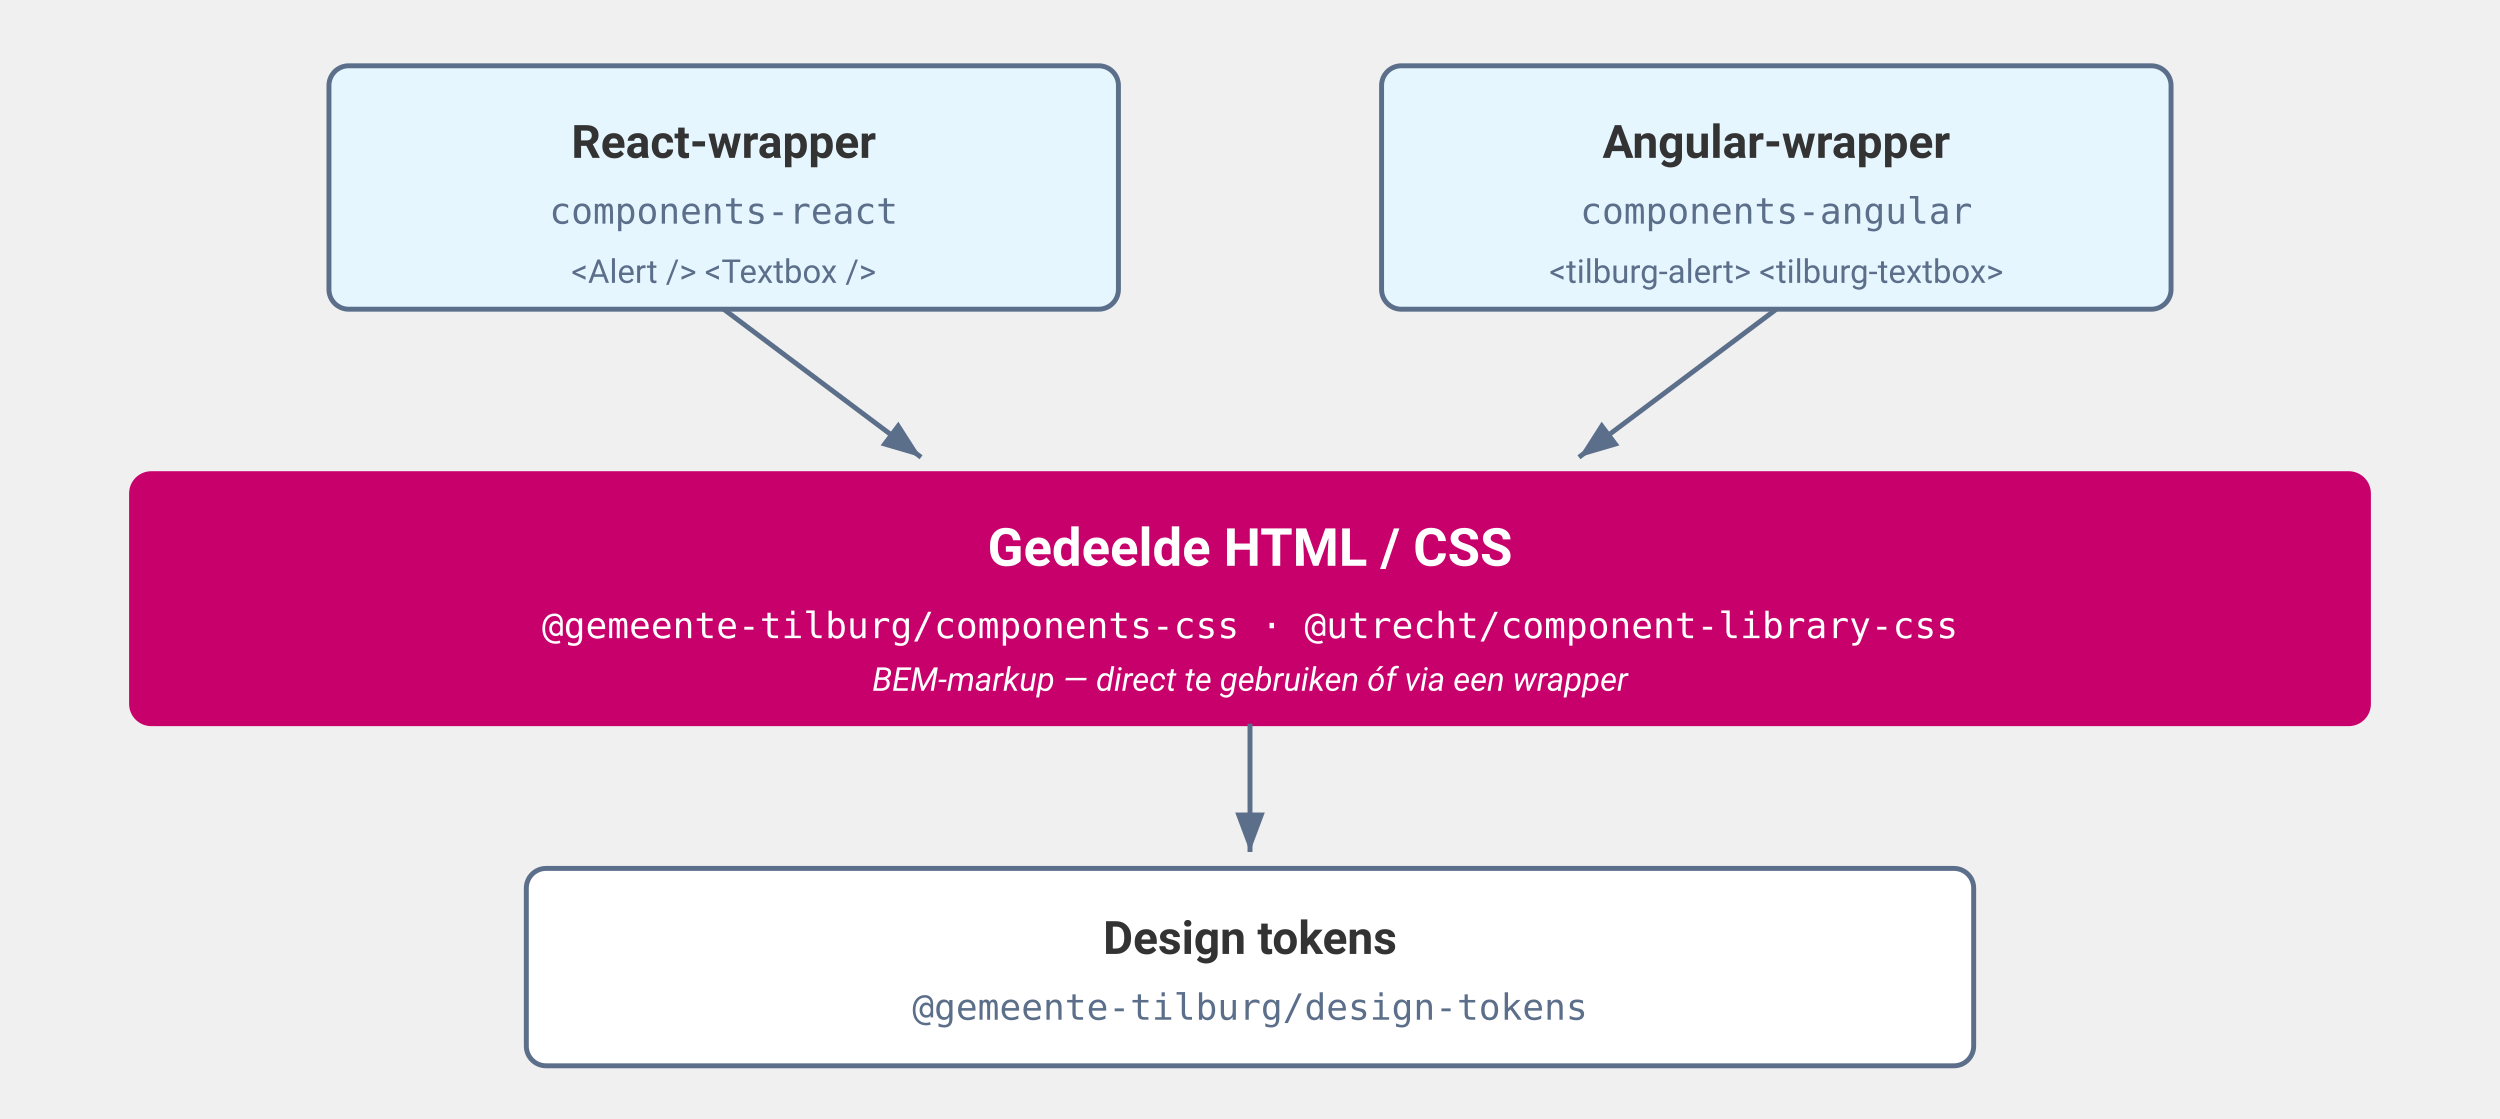
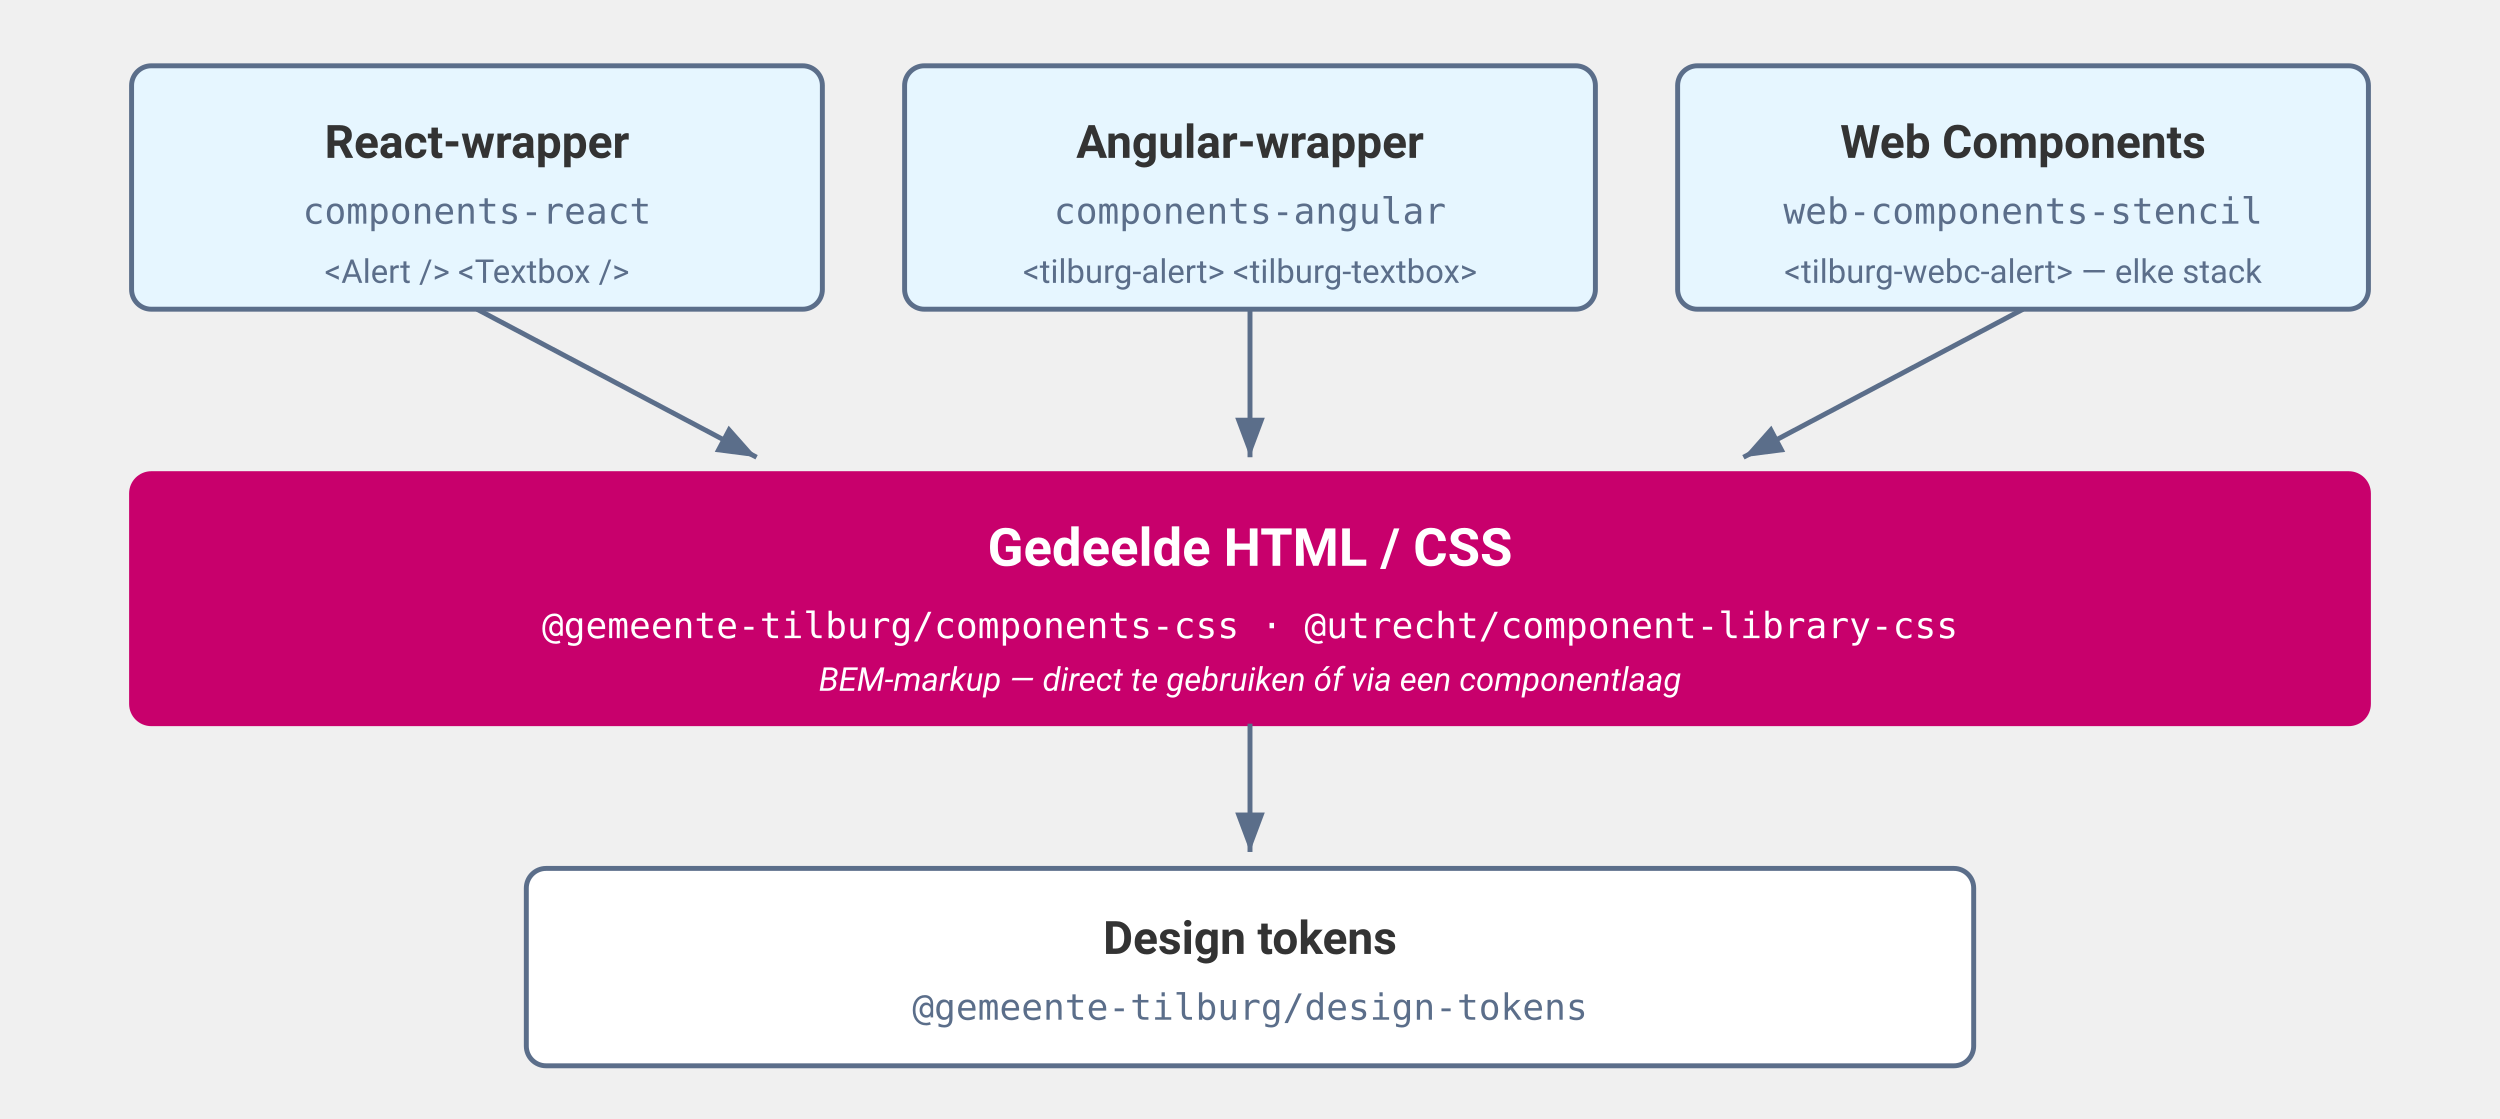
<svg xmlns="http://www.w3.org/2000/svg" viewBox="0 0 760 340" role="img" aria-labelledby="layers-title layers-desc" style="font-family: 'Roboto', sans-serif">
  <defs>
    <marker id="layers-arrow" markerWidth="10" markerHeight="10" refX="8" refY="3" orient="auto">
      <path d="M0,0 L0,6 L8,3 z" fill="#5B6E8A" />
    </marker>
  </defs>
-   <rect x="100" y="20" width="240" height="74" rx="6" fill="#E6F6FF" stroke="#5B6E8A" stroke-width="1.5" />
-   <text x="220" y="48" text-anchor="middle" font-size="14" font-weight="700" fill="#333">React-wrapper</text>
-   <text x="220" y="68" text-anchor="middle" font-size="11" fill="#5B6E8A" font-family="monospace">components-react</text>
-   <text x="220" y="86" text-anchor="middle" font-size="10" fill="#5B6E8A">&lt;Alert /&gt; &lt;Textbox /&gt;</text>
-   <rect x="420" y="20" width="240" height="74" rx="6" fill="#E6F6FF" stroke="#5B6E8A" stroke-width="1.5" />
-   <text x="540" y="48" text-anchor="middle" font-size="14" font-weight="700" fill="#333">Angular-wrapper</text>
-   <text x="540" y="68" text-anchor="middle" font-size="11" fill="#5B6E8A" font-family="monospace">components-angular</text>
-   <text x="540" y="86" text-anchor="middle" font-size="10" fill="#5B6E8A">&lt;tilburg-alert&gt; &lt;tilburg-textbox&gt;</text>
-   <line x1="220" y1="94" x2="280" y2="139" stroke="#5B6E8A" stroke-width="1.5" marker-end="url(#layers-arrow)" />
-   <line x1="540" y1="94" x2="480" y2="139" stroke="#5B6E8A" stroke-width="1.5" marker-end="url(#layers-arrow)" />
+   <rect x="40" y="20" width="210" height="74" rx="6" fill="#E6F6FF" stroke="#5B6E8A" stroke-width="1.5" />
+   <text x="145" y="48" text-anchor="middle" font-size="14" font-weight="700" fill="#333">React-wrapper</text>
+   <text x="145" y="68" text-anchor="middle" font-size="11" fill="#5B6E8A" font-family="monospace">components-react</text>
+   <text x="145" y="86" text-anchor="middle" font-size="10" fill="#5B6E8A">&lt;Alert /&gt; &lt;Textbox /&gt;</text>
+   <rect x="275" y="20" width="210" height="74" rx="6" fill="#E6F6FF" stroke="#5B6E8A" stroke-width="1.5" />
+   <text x="380" y="48" text-anchor="middle" font-size="14" font-weight="700" fill="#333">Angular-wrapper</text>
+   <text x="380" y="68" text-anchor="middle" font-size="11" fill="#5B6E8A" font-family="monospace">components-angular</text>
+   <text x="380" y="86" text-anchor="middle" font-size="10" fill="#5B6E8A">&lt;tilburg-alert&gt; &lt;tilburg-textbox&gt;</text>
+   <rect x="510" y="20" width="210" height="74" rx="6" fill="#E6F6FF" stroke="#5B6E8A" stroke-width="1.5" />
+   <text x="615" y="48" text-anchor="middle" font-size="14" font-weight="700" fill="#333">Web Components</text>
+   <text x="615" y="68" text-anchor="middle" font-size="11" fill="#5B6E8A" font-family="monospace">web-components-stencil</text>
+   <text x="615" y="86" text-anchor="middle" font-size="10" fill="#5B6E8A">&lt;tilburg-webc-alert&gt; — elke stack</text>
+   <line x1="145" y1="94" x2="230" y2="139" stroke="#5B6E8A" stroke-width="1.5" marker-end="url(#layers-arrow)" />
+   <line x1="380" y1="94" x2="380" y2="139" stroke="#5B6E8A" stroke-width="1.5" marker-end="url(#layers-arrow)" />
+   <line x1="615" y1="94" x2="530" y2="139" stroke="#5B6E8A" stroke-width="1.5" marker-end="url(#layers-arrow)" />
  <rect x="40" y="144" width="680" height="76" rx="6" fill="#C8006C" stroke="#C8006C" stroke-width="1.5" />
  <text x="380" y="172" text-anchor="middle" font-size="16" font-weight="700" fill="#fff">Gedeelde HTML / CSS</text>
  <text x="380" y="194" text-anchor="middle" font-size="11" fill="#fff" font-family="monospace">@gemeente-tilburg/components-css · @utrecht/component-library-css</text>
-   <text x="380" y="210" text-anchor="middle" font-size="10" fill="#fff" font-style="italic">BEM-markup — direct te gebruiken óf via een wrapper</text>
+   <text x="380" y="210" text-anchor="middle" font-size="10" fill="#fff" font-style="italic">BEM-markup — direct te gebruiken óf via een componentlaag</text>
  <line x1="380" y1="220" x2="380" y2="259" stroke="#5B6E8A" stroke-width="1.5" marker-end="url(#layers-arrow)" />
  <rect x="160" y="264" width="440" height="60" rx="6" fill="#fff" stroke="#5B6E8A" stroke-width="1.5" />
  <text x="380" y="290" text-anchor="middle" font-size="14" font-weight="700" fill="#333">Design tokens</text>
  <text x="380" y="310" text-anchor="middle" font-size="11" fill="#5B6E8A" font-family="monospace">@gemeente-tilburg/design-tokens</text>
</svg>
